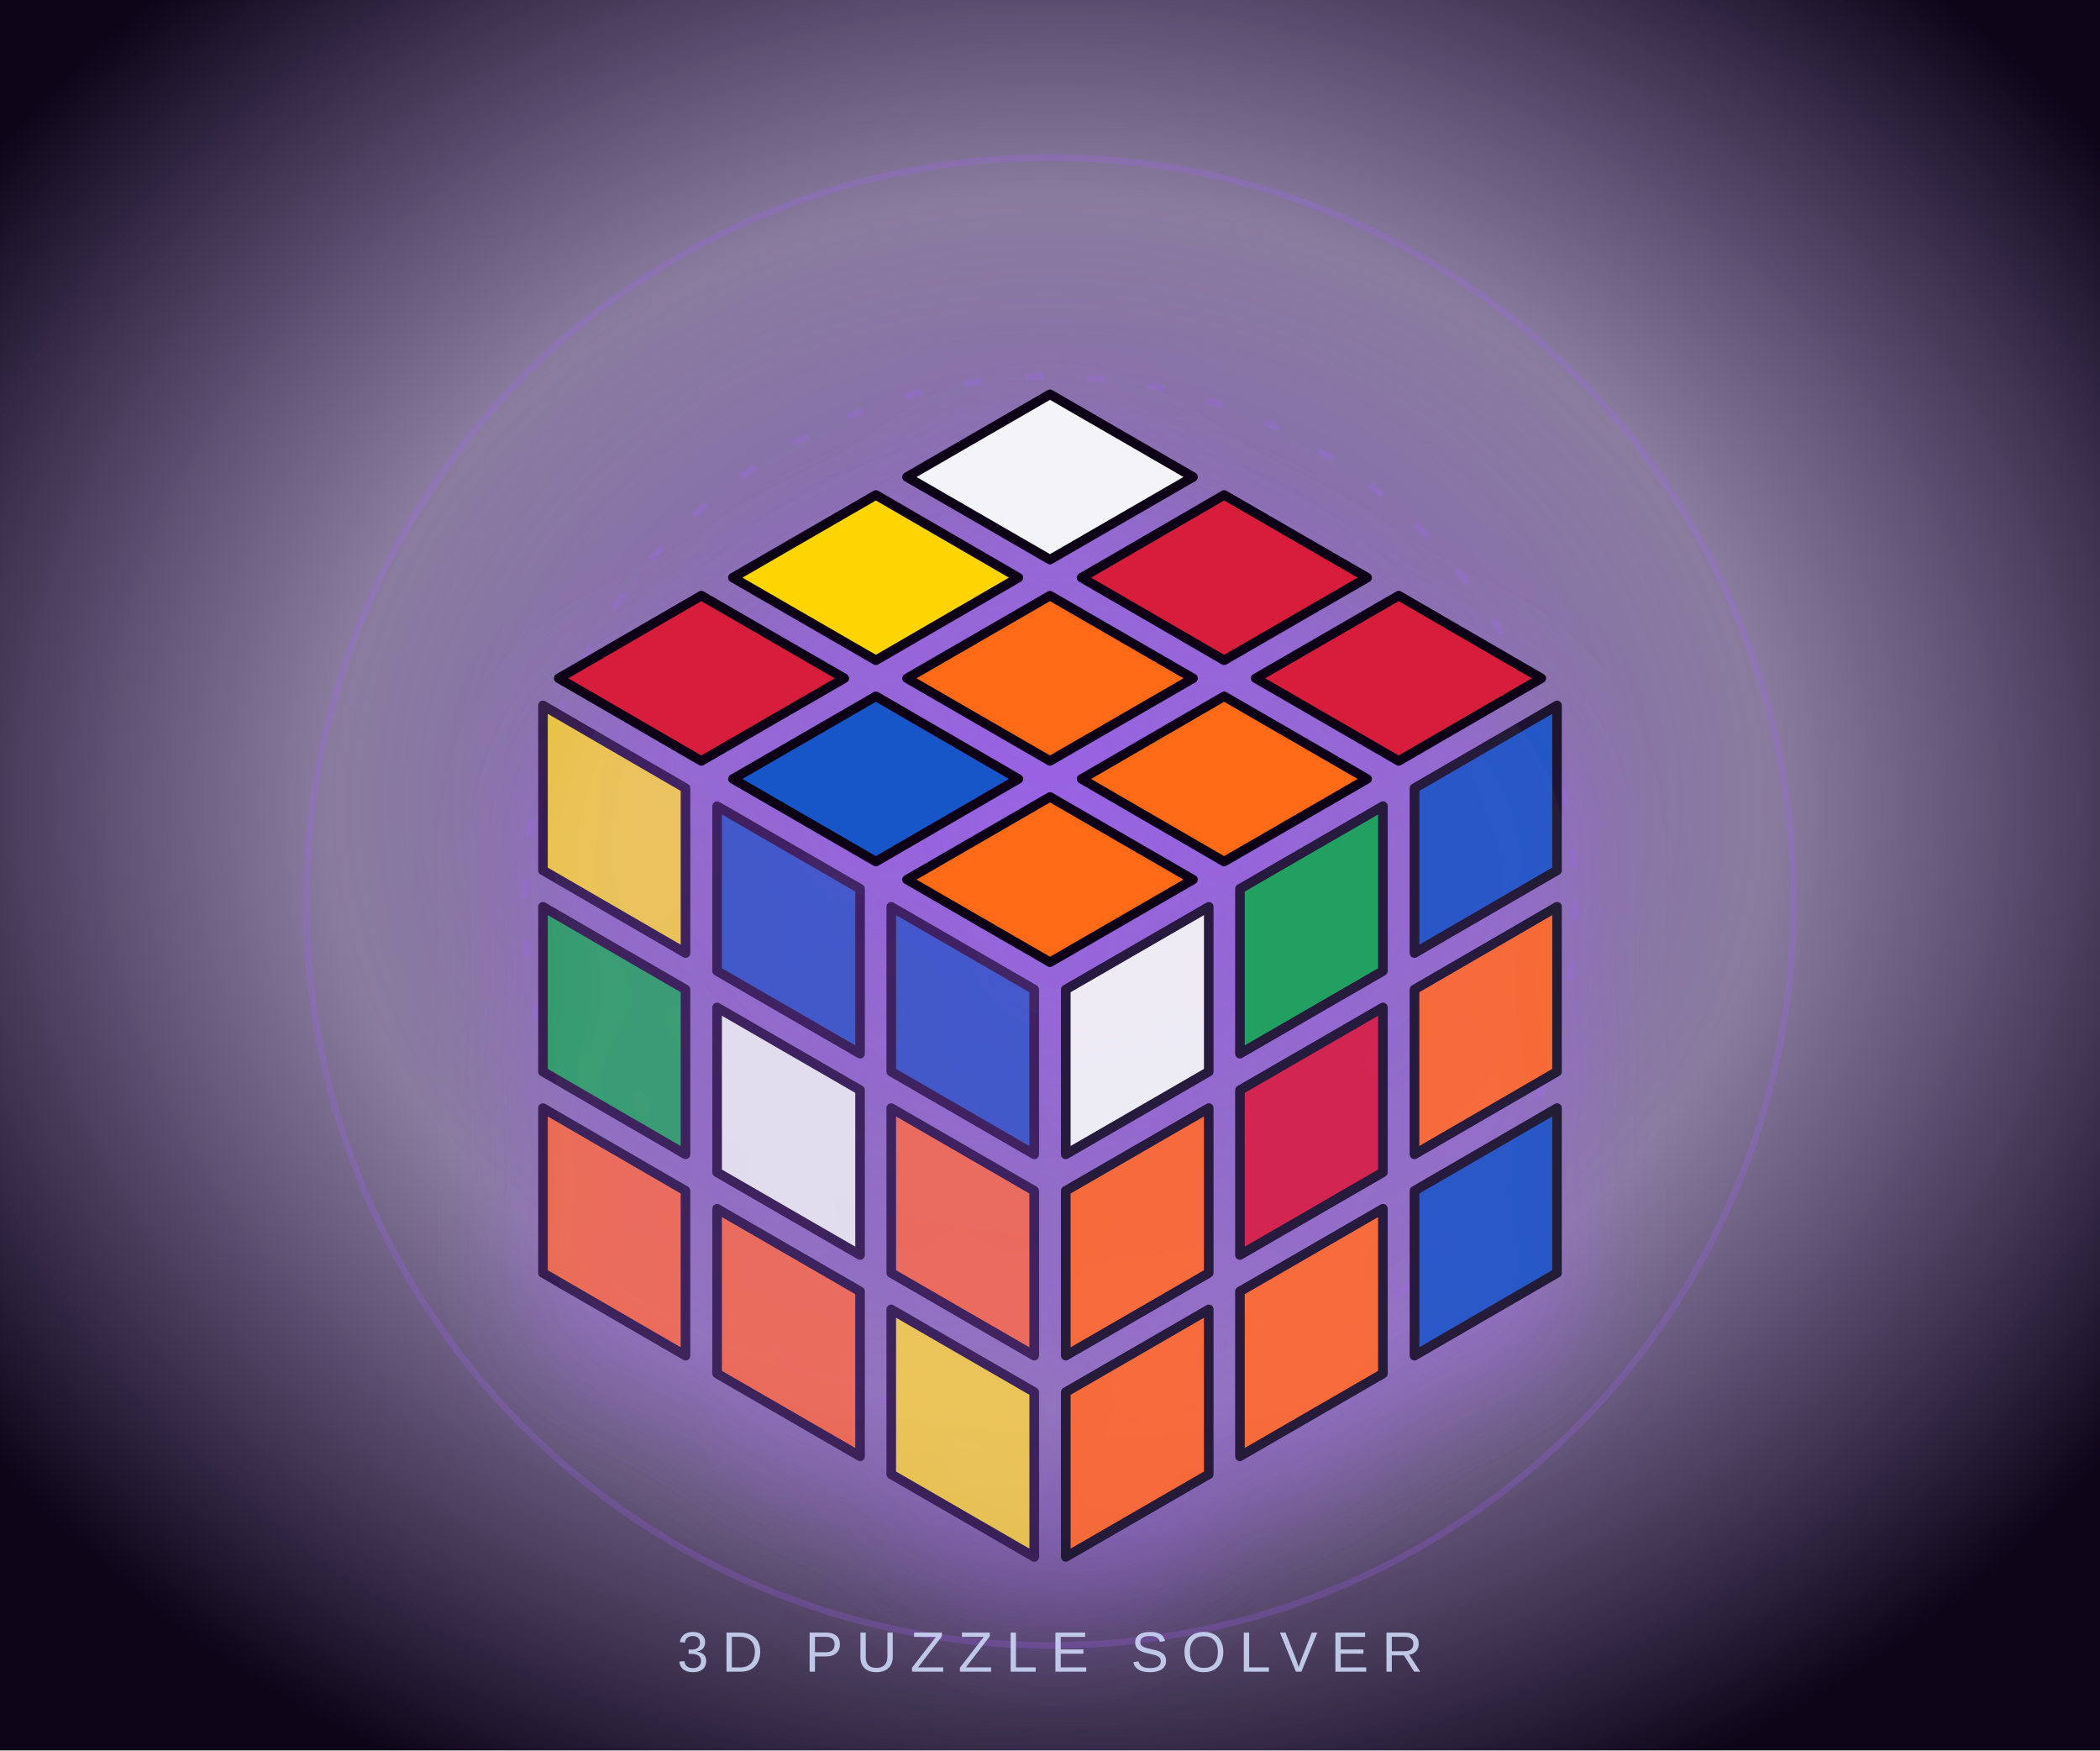
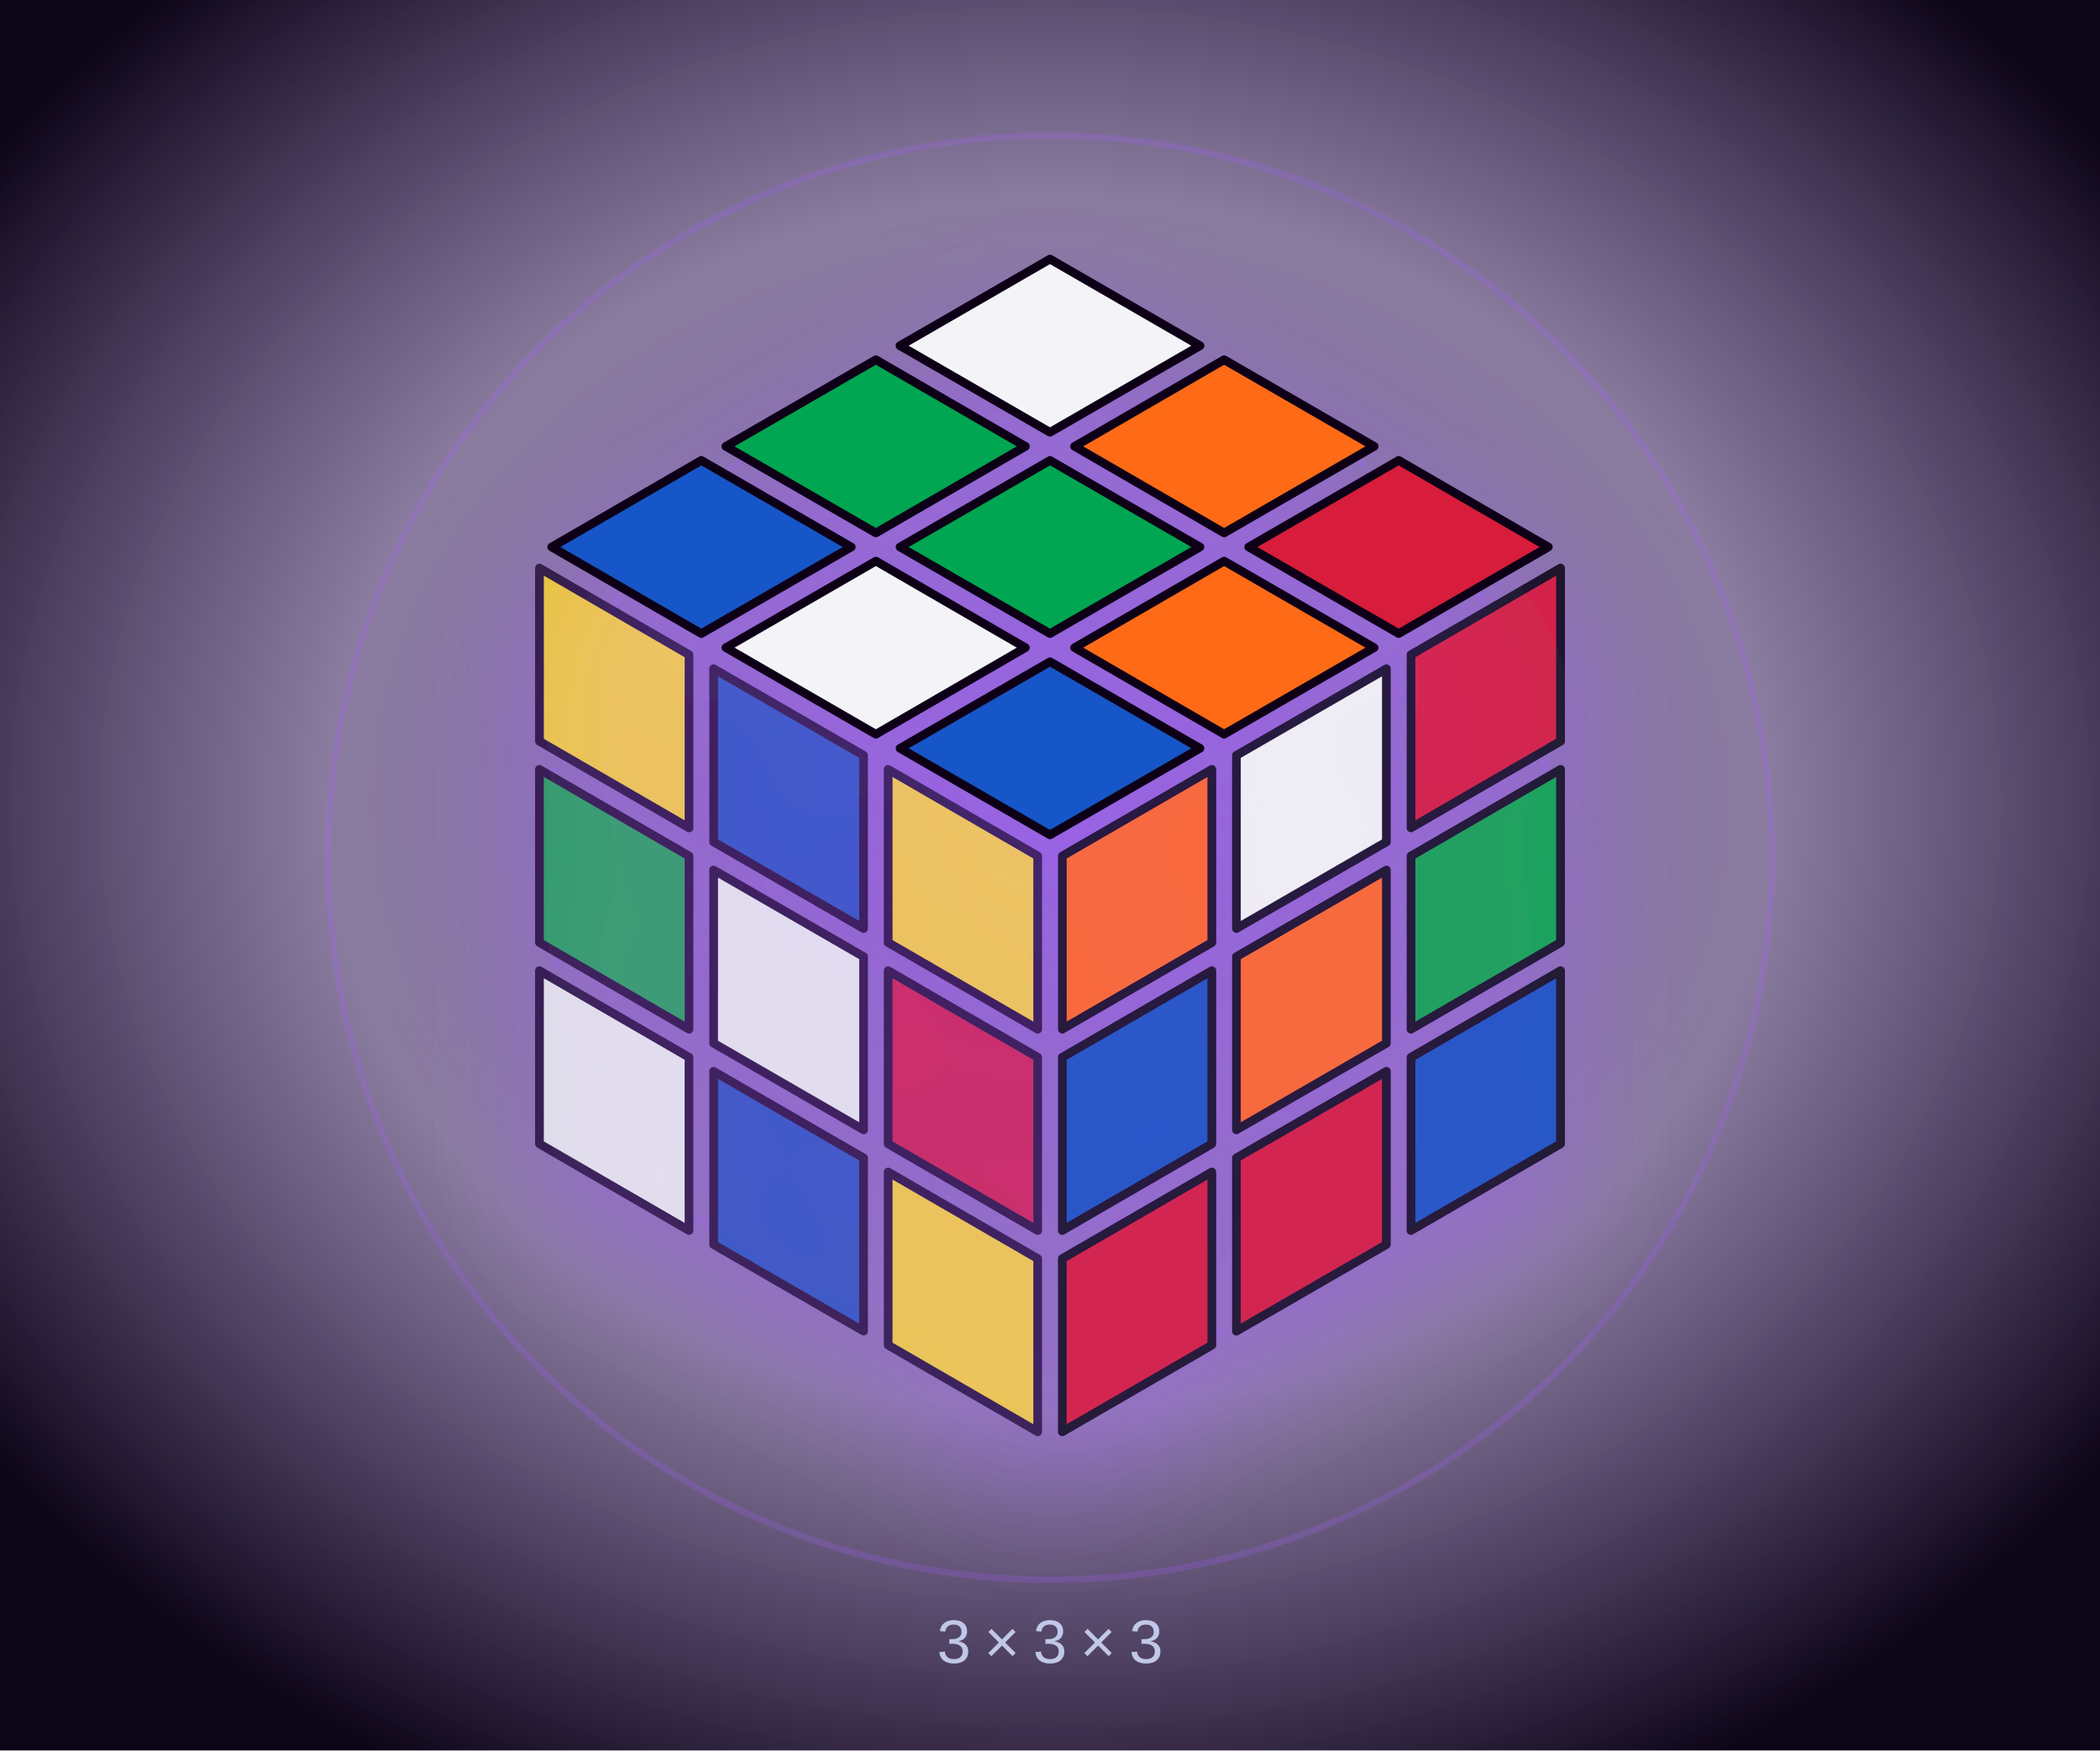
- <svg xmlns="http://www.w3.org/2000/svg" viewBox="0 0 480 400" width="480" height="400" role="img" aria-label="Scrambled 3x3 puzzle cube">
+ <svg xmlns="http://www.w3.org/2000/svg" viewBox="0 0 480 400" width="480" height="400" role="img" aria-label="3×3×3 puzzle">
  <defs>
    <radialGradient id="g" cx="50%" cy="46%" r="62%">
      <stop offset="0" stop-color="#6b2fc0" stop-opacity=".75" />
      <stop offset=".55" stop-color="#2a1050" stop-opacity=".55" />
      <stop offset="1" stop-color="#0d0518" />
    </radialGradient>
    <filter id="sh" x="-20%" y="-20%" width="140%" height="150%">
      <feDropShadow dx="0" dy="14" stdDeviation="14" flood-color="#a362ff" flood-opacity=".55" />
    </filter>
  </defs>
  <rect width="480" height="400" fill="url(#g)" />
  <g fill="none" stroke="#a362ff" stroke-opacity=".22" stroke-width="1.5">
-     <circle cx="240" cy="206" r="170" />
-     <circle cx="240" cy="206" r="120" stroke-dasharray="4 10" />
+     <circle cx="240" cy="196" r="165" />
+     <circle cx="240" cy="196" r="115" stroke-dasharray="4 10" />
  </g>
-   <g filter="url(#sh)" transform="translate(0,-6)">
-     <polygon points="240.0,96.1 272.7,115.0 240.0,133.9 207.3,115.0" fill="#f4f4f8" stroke="#0b0614" stroke-width="2.2" stroke-linejoin="round" />
-     <polygon points="200.2,119.1 232.8,138.0 200.2,156.9 167.5,138.0" fill="#ffd500" stroke="#0b0614" stroke-width="2.2" stroke-linejoin="round" />
-     <polygon points="160.3,142.1 193.0,161.0 160.3,179.9 127.7,161.0" fill="#d81f3a" stroke="#0b0614" stroke-width="2.2" stroke-linejoin="round" />
-     <polygon points="279.8,119.1 312.5,138.0 279.8,156.9 247.2,138.0" fill="#d81f3a" stroke="#0b0614" stroke-width="2.2" stroke-linejoin="round" />
-     <polygon points="240.0,142.1 272.7,161.0 240.0,179.9 207.3,161.0" fill="#ff6a13" stroke="#0b0614" stroke-width="2.2" stroke-linejoin="round" />
-     <polygon points="200.2,165.1 232.8,184.0 200.2,202.9 167.5,184.0" fill="#1456c8" stroke="#0b0614" stroke-width="2.2" stroke-linejoin="round" />
-     <polygon points="319.7,142.1 352.3,161.0 319.7,179.9 287.0,161.0" fill="#d81f3a" stroke="#0b0614" stroke-width="2.2" stroke-linejoin="round" />
-     <polygon points="279.8,165.1 312.5,184.0 279.8,202.9 247.2,184.0" fill="#ff6a13" stroke="#0b0614" stroke-width="2.2" stroke-linejoin="round" />
-     <polygon points="240.0,188.1 272.7,207.0 240.0,225.9 207.3,207.0" fill="#ff6a13" stroke="#0b0614" stroke-width="2.2" stroke-linejoin="round" />
-     <polygon points="355.9,259.2 323.3,278.1 323.3,315.8 355.9,296.9" fill="#1456c8" stroke="#0b0614" stroke-width="2.2" stroke-linejoin="round" opacity="0.92" />
-     <polygon points="355.9,213.2 323.3,232.1 323.3,269.8 355.9,250.9" fill="#ff6a13" stroke="#0b0614" stroke-width="2.2" stroke-linejoin="round" opacity="0.92" />
-     <polygon points="355.9,167.2 323.3,186.1 323.3,223.8 355.9,204.9" fill="#1456c8" stroke="#0b0614" stroke-width="2.2" stroke-linejoin="round" opacity="0.92" />
-     <polygon points="316.1,282.2 283.4,301.1 283.4,338.8 316.1,319.9" fill="#ff6a13" stroke="#0b0614" stroke-width="2.2" stroke-linejoin="round" opacity="0.92" />
-     <polygon points="316.1,236.2 283.4,255.1 283.4,292.8 316.1,273.9" fill="#d81f3a" stroke="#0b0614" stroke-width="2.2" stroke-linejoin="round" opacity="0.92" />
-     <polygon points="316.1,190.2 283.4,209.1 283.4,246.8 316.1,227.9" fill="#00a651" stroke="#0b0614" stroke-width="2.2" stroke-linejoin="round" opacity="0.92" />
-     <polygon points="276.3,305.2 243.6,324.1 243.6,361.8 276.3,342.9" fill="#ff6a13" stroke="#0b0614" stroke-width="2.2" stroke-linejoin="round" opacity="0.92" />
-     <polygon points="276.3,259.2 243.6,278.1 243.6,315.8 276.3,296.9" fill="#ff6a13" stroke="#0b0614" stroke-width="2.2" stroke-linejoin="round" opacity="0.92" />
-     <polygon points="276.3,213.2 243.6,232.1 243.6,269.8 276.3,250.9" fill="#f4f4f8" stroke="#0b0614" stroke-width="2.2" stroke-linejoin="round" opacity="0.92" />
-     <polygon points="124.1,259.2 156.7,278.1 156.7,315.8 124.1,296.9" fill="#ff6a13" stroke="#0b0614" stroke-width="2.2" stroke-linejoin="round" opacity="0.8" />
-     <polygon points="124.1,213.2 156.7,232.1 156.7,269.8 124.1,250.9" fill="#00a651" stroke="#0b0614" stroke-width="2.2" stroke-linejoin="round" opacity="0.8" />
-     <polygon points="124.1,167.2 156.7,186.1 156.7,223.8 124.1,204.9" fill="#ffd500" stroke="#0b0614" stroke-width="2.2" stroke-linejoin="round" opacity="0.8" />
-     <polygon points="163.9,282.2 196.6,301.1 196.6,338.8 163.9,319.9" fill="#ff6a13" stroke="#0b0614" stroke-width="2.2" stroke-linejoin="round" opacity="0.8" />
-     <polygon points="163.9,236.2 196.6,255.1 196.6,292.8 163.9,273.9" fill="#f4f4f8" stroke="#0b0614" stroke-width="2.2" stroke-linejoin="round" opacity="0.8" />
-     <polygon points="163.9,190.2 196.6,209.1 196.6,246.8 163.9,227.9" fill="#1456c8" stroke="#0b0614" stroke-width="2.2" stroke-linejoin="round" opacity="0.8" />
-     <polygon points="203.7,305.2 236.4,324.1 236.4,361.8 203.7,342.9" fill="#ffd500" stroke="#0b0614" stroke-width="2.2" stroke-linejoin="round" opacity="0.8" />
-     <polygon points="203.7,259.2 236.4,278.1 236.4,315.8 203.7,296.9" fill="#ff6a13" stroke="#0b0614" stroke-width="2.2" stroke-linejoin="round" opacity="0.8" />
-     <polygon points="203.7,213.2 236.4,232.1 236.4,269.8 203.7,250.9" fill="#1456c8" stroke="#0b0614" stroke-width="2.2" stroke-linejoin="round" opacity="0.8" />
+   <g filter="url(#sh)">
+     <g transform="translate(0,-14)">
+       <polygon points="240.0,73.2 274.3,93.0 240.0,112.8 205.7,93.0" fill="#f4f4f8" stroke="#0b0614" stroke-width="2" stroke-linejoin="round" />
+       <polygon points="200.2,96.2 234.4,116.0 200.2,135.8 165.9,116.0" fill="#00a651" stroke="#0b0614" stroke-width="2" stroke-linejoin="round" />
+       <polygon points="160.3,119.2 194.6,139.0 160.3,158.8 126.1,139.0" fill="#1456c8" stroke="#0b0614" stroke-width="2" stroke-linejoin="round" />
+       <polygon points="279.8,96.2 314.1,116.0 279.8,135.8 245.6,116.0" fill="#ff6a13" stroke="#0b0614" stroke-width="2" stroke-linejoin="round" />
+       <polygon points="240.0,119.2 274.3,139.0 240.0,158.8 205.7,139.0" fill="#00a651" stroke="#0b0614" stroke-width="2" stroke-linejoin="round" />
+       <polygon points="200.2,142.2 234.4,162.0 200.2,181.8 165.9,162.0" fill="#f4f4f8" stroke="#0b0614" stroke-width="2" stroke-linejoin="round" />
+       <polygon points="319.7,119.2 353.9,139.0 319.7,158.8 285.4,139.0" fill="#d81f3a" stroke="#0b0614" stroke-width="2" stroke-linejoin="round" />
+       <polygon points="279.8,142.2 314.1,162.0 279.8,181.8 245.6,162.0" fill="#ff6a13" stroke="#0b0614" stroke-width="2" stroke-linejoin="round" />
+       <polygon points="240.0,165.2 274.3,185.0 240.0,204.8 205.7,185.0" fill="#1456c8" stroke="#0b0614" stroke-width="2" stroke-linejoin="round" />
+       <polygon points="356.7,235.8 322.5,255.6 322.5,295.2 356.7,275.4" fill="#1456c8" stroke="#0b0614" stroke-width="2" stroke-linejoin="round" opacity="0.92" />
+       <polygon points="356.7,189.8 322.5,209.6 322.5,249.2 356.7,229.4" fill="#00a651" stroke="#0b0614" stroke-width="2" stroke-linejoin="round" opacity="0.92" />
+       <polygon points="356.7,143.8 322.5,163.6 322.5,203.2 356.7,183.4" fill="#d81f3a" stroke="#0b0614" stroke-width="2" stroke-linejoin="round" opacity="0.92" />
+       <polygon points="316.9,258.8 282.6,278.6 282.6,318.2 316.9,298.4" fill="#d81f3a" stroke="#0b0614" stroke-width="2" stroke-linejoin="round" opacity="0.92" />
+       <polygon points="316.9,212.8 282.6,232.6 282.6,272.2 316.9,252.4" fill="#ff6a13" stroke="#0b0614" stroke-width="2" stroke-linejoin="round" opacity="0.92" />
+       <polygon points="316.9,166.8 282.6,186.6 282.6,226.2 316.9,206.4" fill="#f4f4f8" stroke="#0b0614" stroke-width="2" stroke-linejoin="round" opacity="0.92" />
+       <polygon points="277.0,281.8 242.8,301.6 242.8,341.2 277.0,321.4" fill="#d81f3a" stroke="#0b0614" stroke-width="2" stroke-linejoin="round" opacity="0.92" />
+       <polygon points="277.0,235.8 242.8,255.6 242.8,295.2 277.0,275.4" fill="#1456c8" stroke="#0b0614" stroke-width="2" stroke-linejoin="round" opacity="0.92" />
+       <polygon points="277.0,189.8 242.8,209.6 242.8,249.2 277.0,229.4" fill="#ff6a13" stroke="#0b0614" stroke-width="2" stroke-linejoin="round" opacity="0.92" />
+       <polygon points="123.3,235.8 157.5,255.6 157.5,295.2 123.3,275.4" fill="#f4f4f8" stroke="#0b0614" stroke-width="2" stroke-linejoin="round" opacity="0.8" />
+       <polygon points="123.3,189.8 157.5,209.6 157.5,249.2 123.3,229.4" fill="#00a651" stroke="#0b0614" stroke-width="2" stroke-linejoin="round" opacity="0.8" />
+       <polygon points="123.3,143.8 157.5,163.6 157.5,203.2 123.3,183.4" fill="#ffd500" stroke="#0b0614" stroke-width="2" stroke-linejoin="round" opacity="0.8" />
+       <polygon points="163.1,258.8 197.4,278.6 197.4,318.2 163.1,298.4" fill="#1456c8" stroke="#0b0614" stroke-width="2" stroke-linejoin="round" opacity="0.8" />
+       <polygon points="163.1,212.8 197.4,232.6 197.4,272.2 163.1,252.4" fill="#f4f4f8" stroke="#0b0614" stroke-width="2" stroke-linejoin="round" opacity="0.8" />
+       <polygon points="163.1,166.8 197.4,186.6 197.4,226.2 163.1,206.4" fill="#1456c8" stroke="#0b0614" stroke-width="2" stroke-linejoin="round" opacity="0.8" />
+       <polygon points="203.0,281.8 237.2,301.6 237.2,341.2 203.0,321.4" fill="#ffd500" stroke="#0b0614" stroke-width="2" stroke-linejoin="round" opacity="0.8" />
+       <polygon points="203.0,235.8 237.2,255.6 237.2,295.2 203.0,275.4" fill="#d81f3a" stroke="#0b0614" stroke-width="2" stroke-linejoin="round" opacity="0.8" />
+       <polygon points="203.0,189.8 237.2,209.6 237.2,249.2 203.0,229.4" fill="#ffd500" stroke="#0b0614" stroke-width="2" stroke-linejoin="round" opacity="0.8" />
+     </g>
  </g>
-   <g fill="#ccd6f6" fill-opacity=".9" font-family="Poppins,Arial,sans-serif" font-size="13" text-anchor="middle" letter-spacing="3">
-     <text x="240" y="382">3D PUZZLE SOLVER</text>
-   </g>
+   <text x="240" y="380" fill="#ccd6f6" fill-opacity=".9" font-family="Poppins,Arial,sans-serif" font-size="14" text-anchor="middle" letter-spacing="3">3×3×3</text>
</svg>
